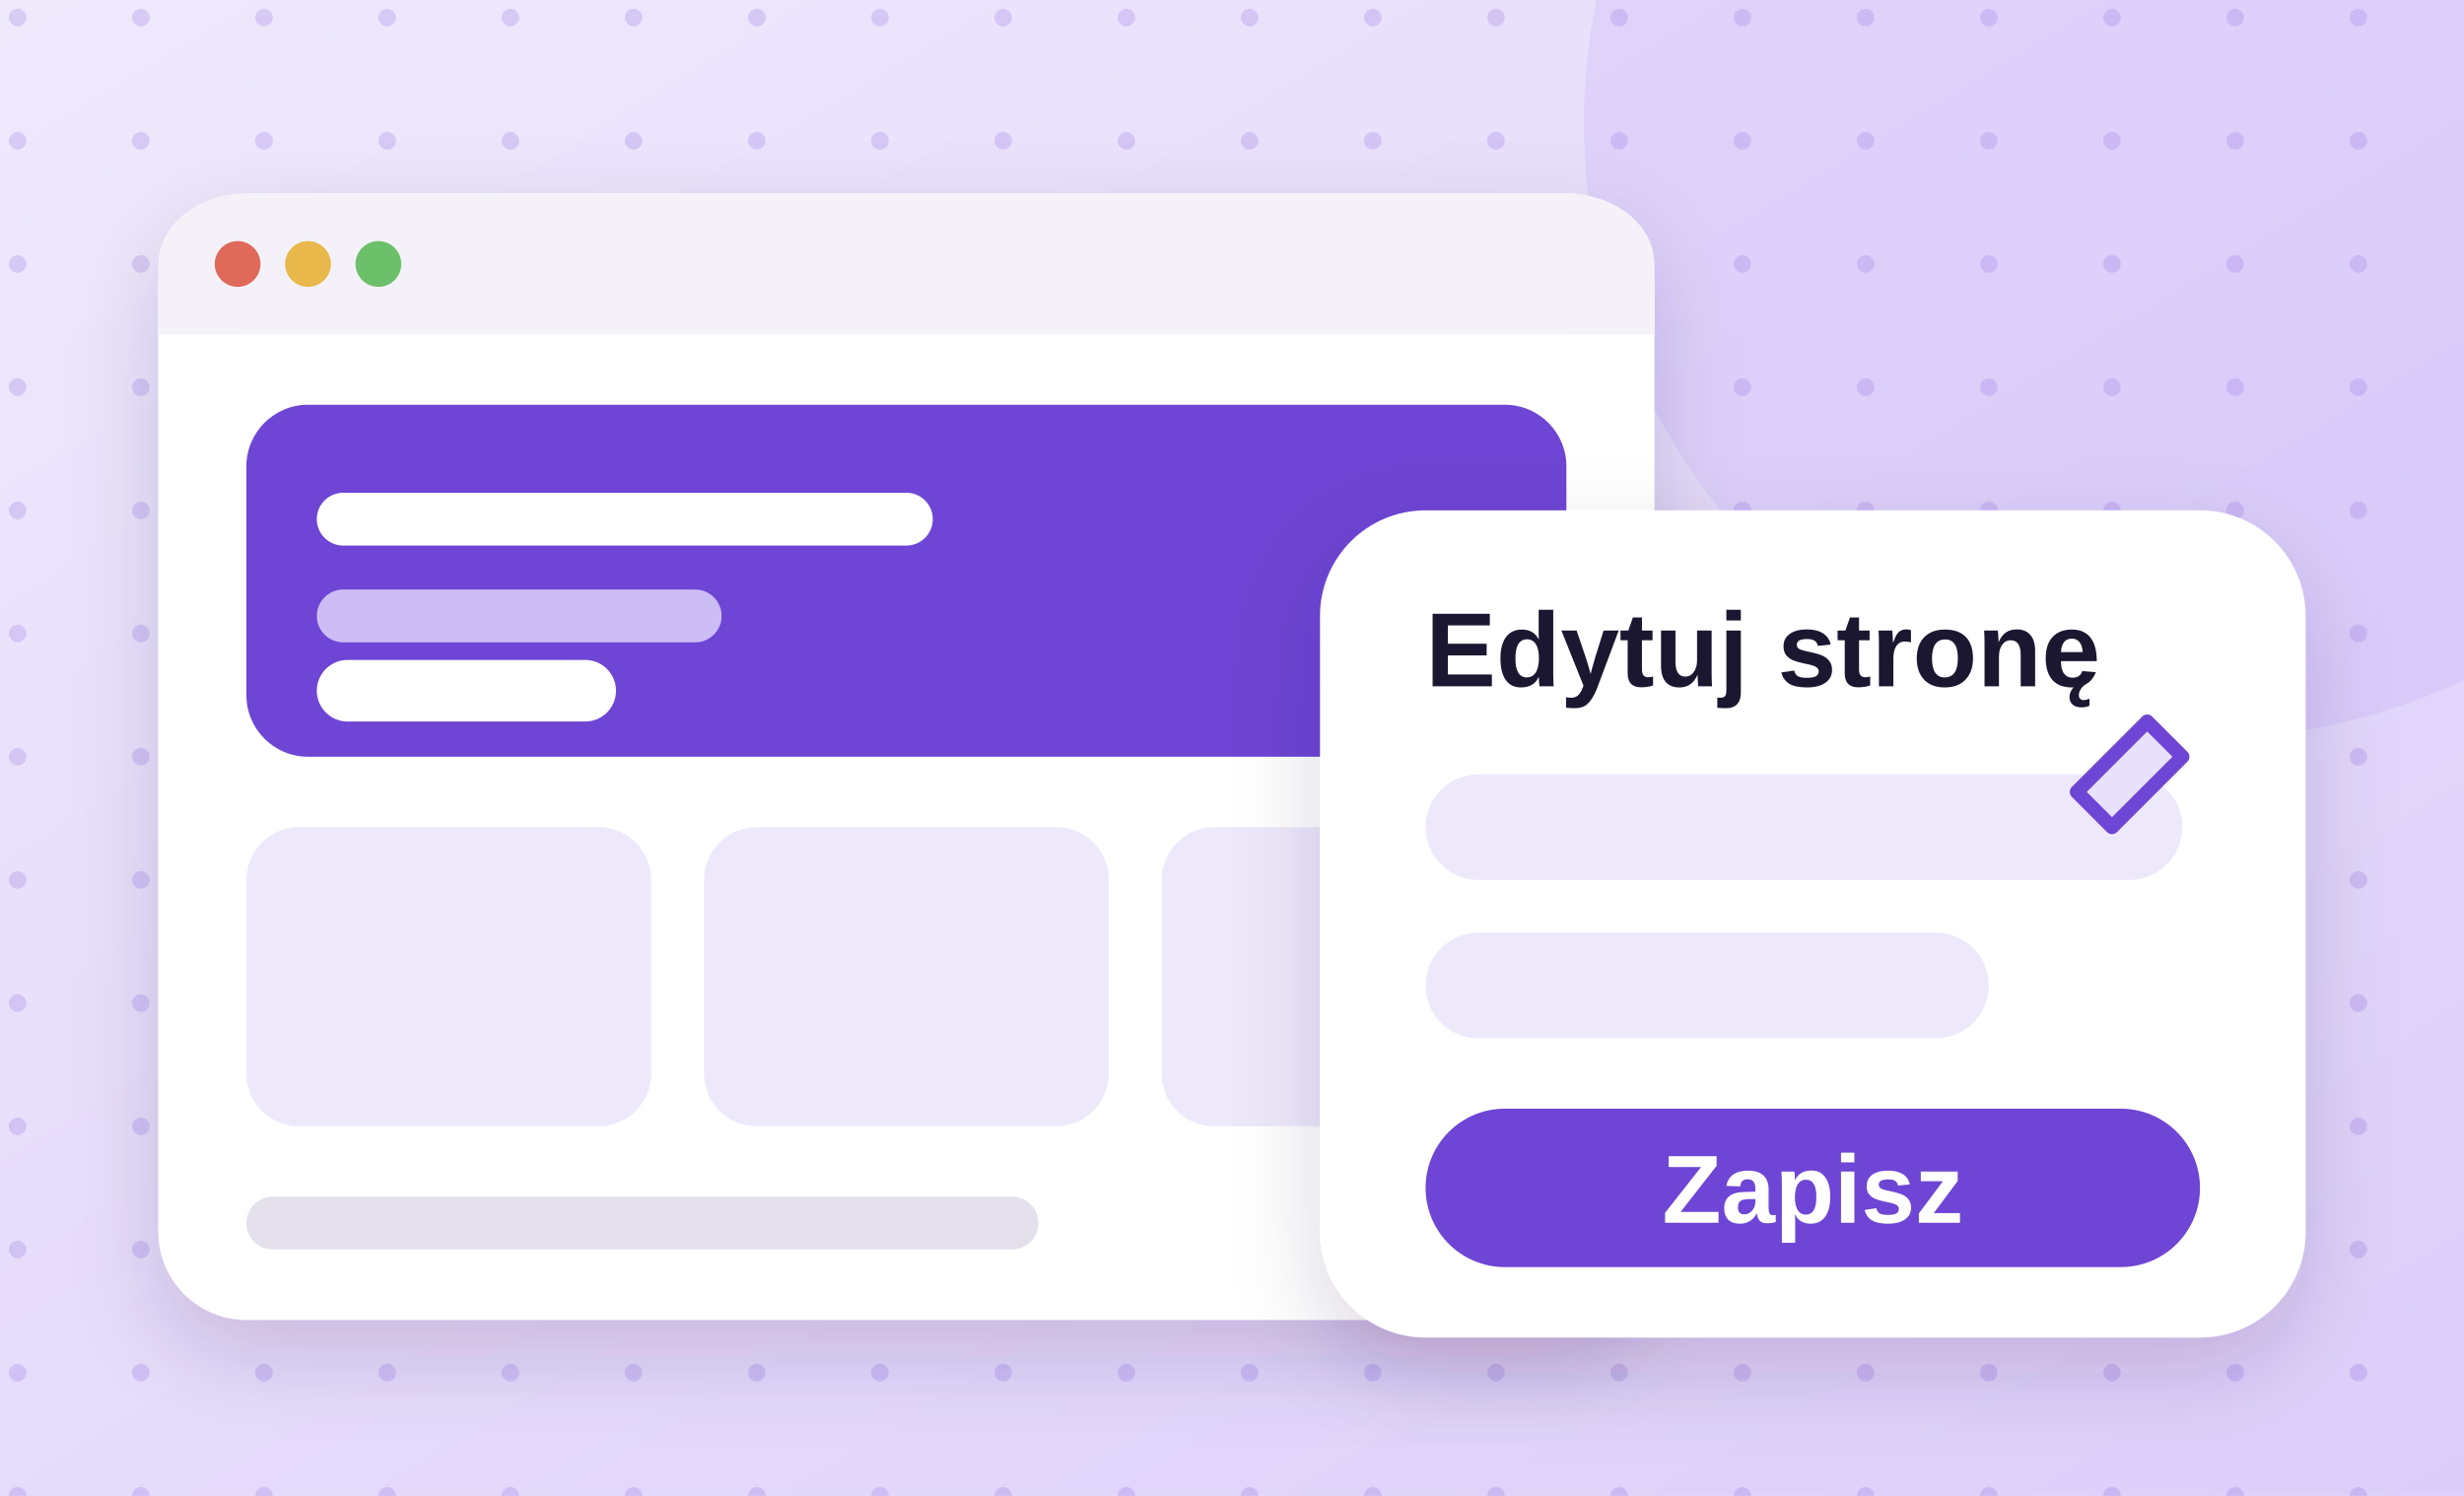
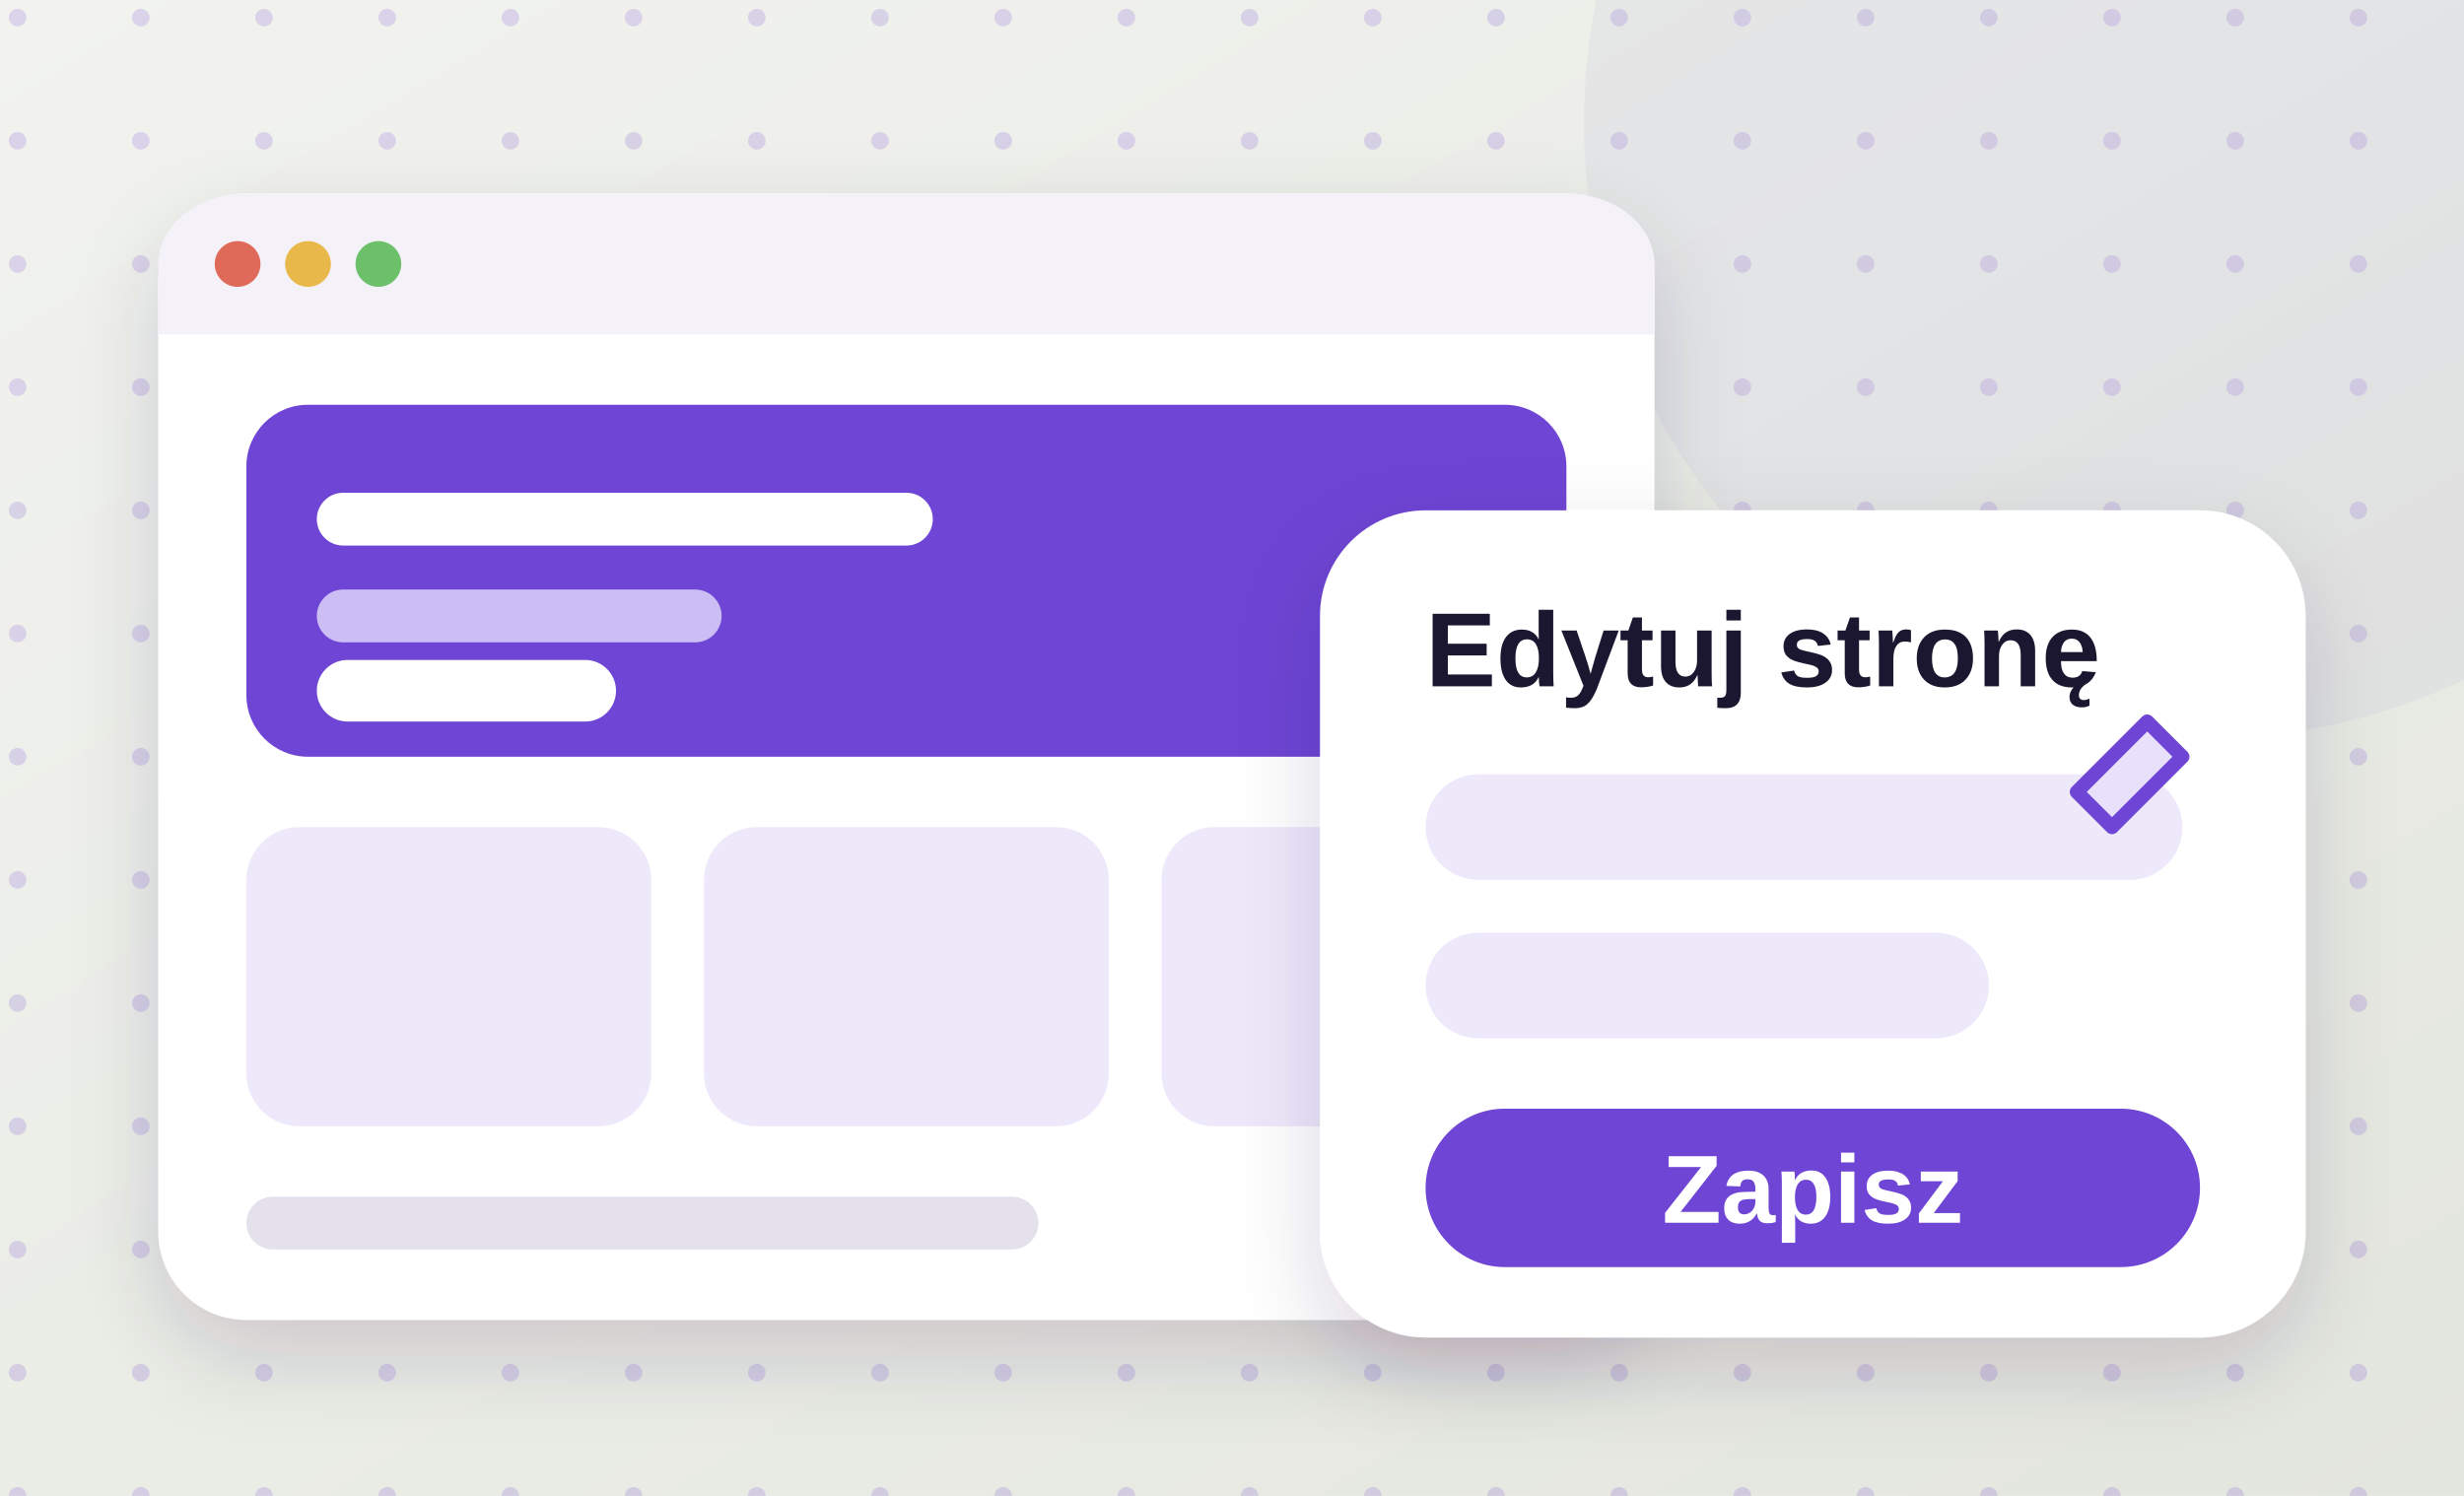
<svg xmlns="http://www.w3.org/2000/svg" viewBox="0 0 280 170" width="280" height="170">
  <defs>
    <linearGradient id="g" x1="0" y1="0" x2="1" y2="1">
-       <stop offset="0" stop-color="#EFE9FC" />
-       <stop offset="1" stop-color="#DCCEFA" />
+       <stop offset="0" stop-color="#F2F3EF" />
+       <stop offset="1" stop-color="#E3E6DE" />
    </linearGradient>
    <filter id="s" x="-20%" y="-20%" width="140%" height="150%">
      <feDropShadow dx="0" dy="4" stdDeviation="5" flood-color="#21123F" flood-opacity=".16" />
    </filter>
    <pattern id="d" width="14" height="14" patternUnits="userSpaceOnUse">
      <circle cx="2" cy="2" r="1" fill="#6E45D4" opacity=".18" />
    </pattern>
  </defs>
  <rect width="280" height="170" fill="url(#g)" />
  <rect width="280" height="170" fill="url(#d)" />
-   <circle cx="250" cy="14" r="70" fill="#A98BF0" opacity=".16" />
+   <circle cx="250" cy="14" r="70" fill="#B9B0D6" opacity=".16" />
  <rect x="18" y="22" width="170" height="128" rx="10" fill="#FFFFFF" filter="url(#s)" />
  <rect x="18" y="22" width="170" height="16" rx="10" fill="#F4F2F8" />
  <rect x="18" y="30" width="170" height="8" rx="0" fill="#F4F2F8" />
  <circle cx="27" cy="30" r="2.6" fill="#E06A5A" />
  <circle cx="35" cy="30" r="2.6" fill="#E8B84A" />
  <circle cx="43" cy="30" r="2.6" fill="#6CC06A" />
  <rect x="28" y="46" width="150" height="40" rx="7" fill="#6E45D4" />
  <rect x="36" y="56" width="70" height="6" rx="3.0" fill="#FFFFFF" />
  <rect x="36" y="67" width="46" height="6" rx="3.0" fill="#CDBDF5" />
  <rect x="36" y="75" width="34" height="7" rx="3.5" fill="#FFFFFF" />
  <rect x="28" y="94" width="46" height="34" rx="6" fill="#EEE8FB" />
  <rect x="80" y="94" width="46" height="34" rx="6" fill="#EEE8FB" />
  <rect x="132" y="94" width="46" height="34" rx="6" fill="#EEE8FB" />
  <rect x="28" y="136" width="90" height="6" rx="3.0" fill="#E4E0EC" />
  <rect x="150" y="58" width="112" height="94" rx="12" fill="#FFFFFF" filter="url(#s)" />
  <text x="162" y="78" font-family="Arial, Helvetica, sans-serif" font-size="12" font-weight="800" fill="#1C1730" text-anchor="start">Edytuj stronę</text>
  <rect x="162" y="88" width="86" height="12" rx="6.0" fill="#EEE8FB" />
  <rect x="162" y="106" width="64" height="12" rx="6.0" fill="#EEE8FB" />
  <path d="M236 90 l8 -8 l4 4 l-8 8 z" stroke="#6E45D4" stroke-width="1.6" fill="#E9E1FC" stroke-linecap="round" stroke-linejoin="round" />
  <rect x="162" y="126" width="88" height="18" rx="9.0" fill="#6E45D4" />
  <text x="206.0" y="138.96" font-family="Arial, Helvetica, sans-serif" font-size="11" font-weight="800" fill="#FFFFFF" text-anchor="middle">Zapisz</text>
</svg>
